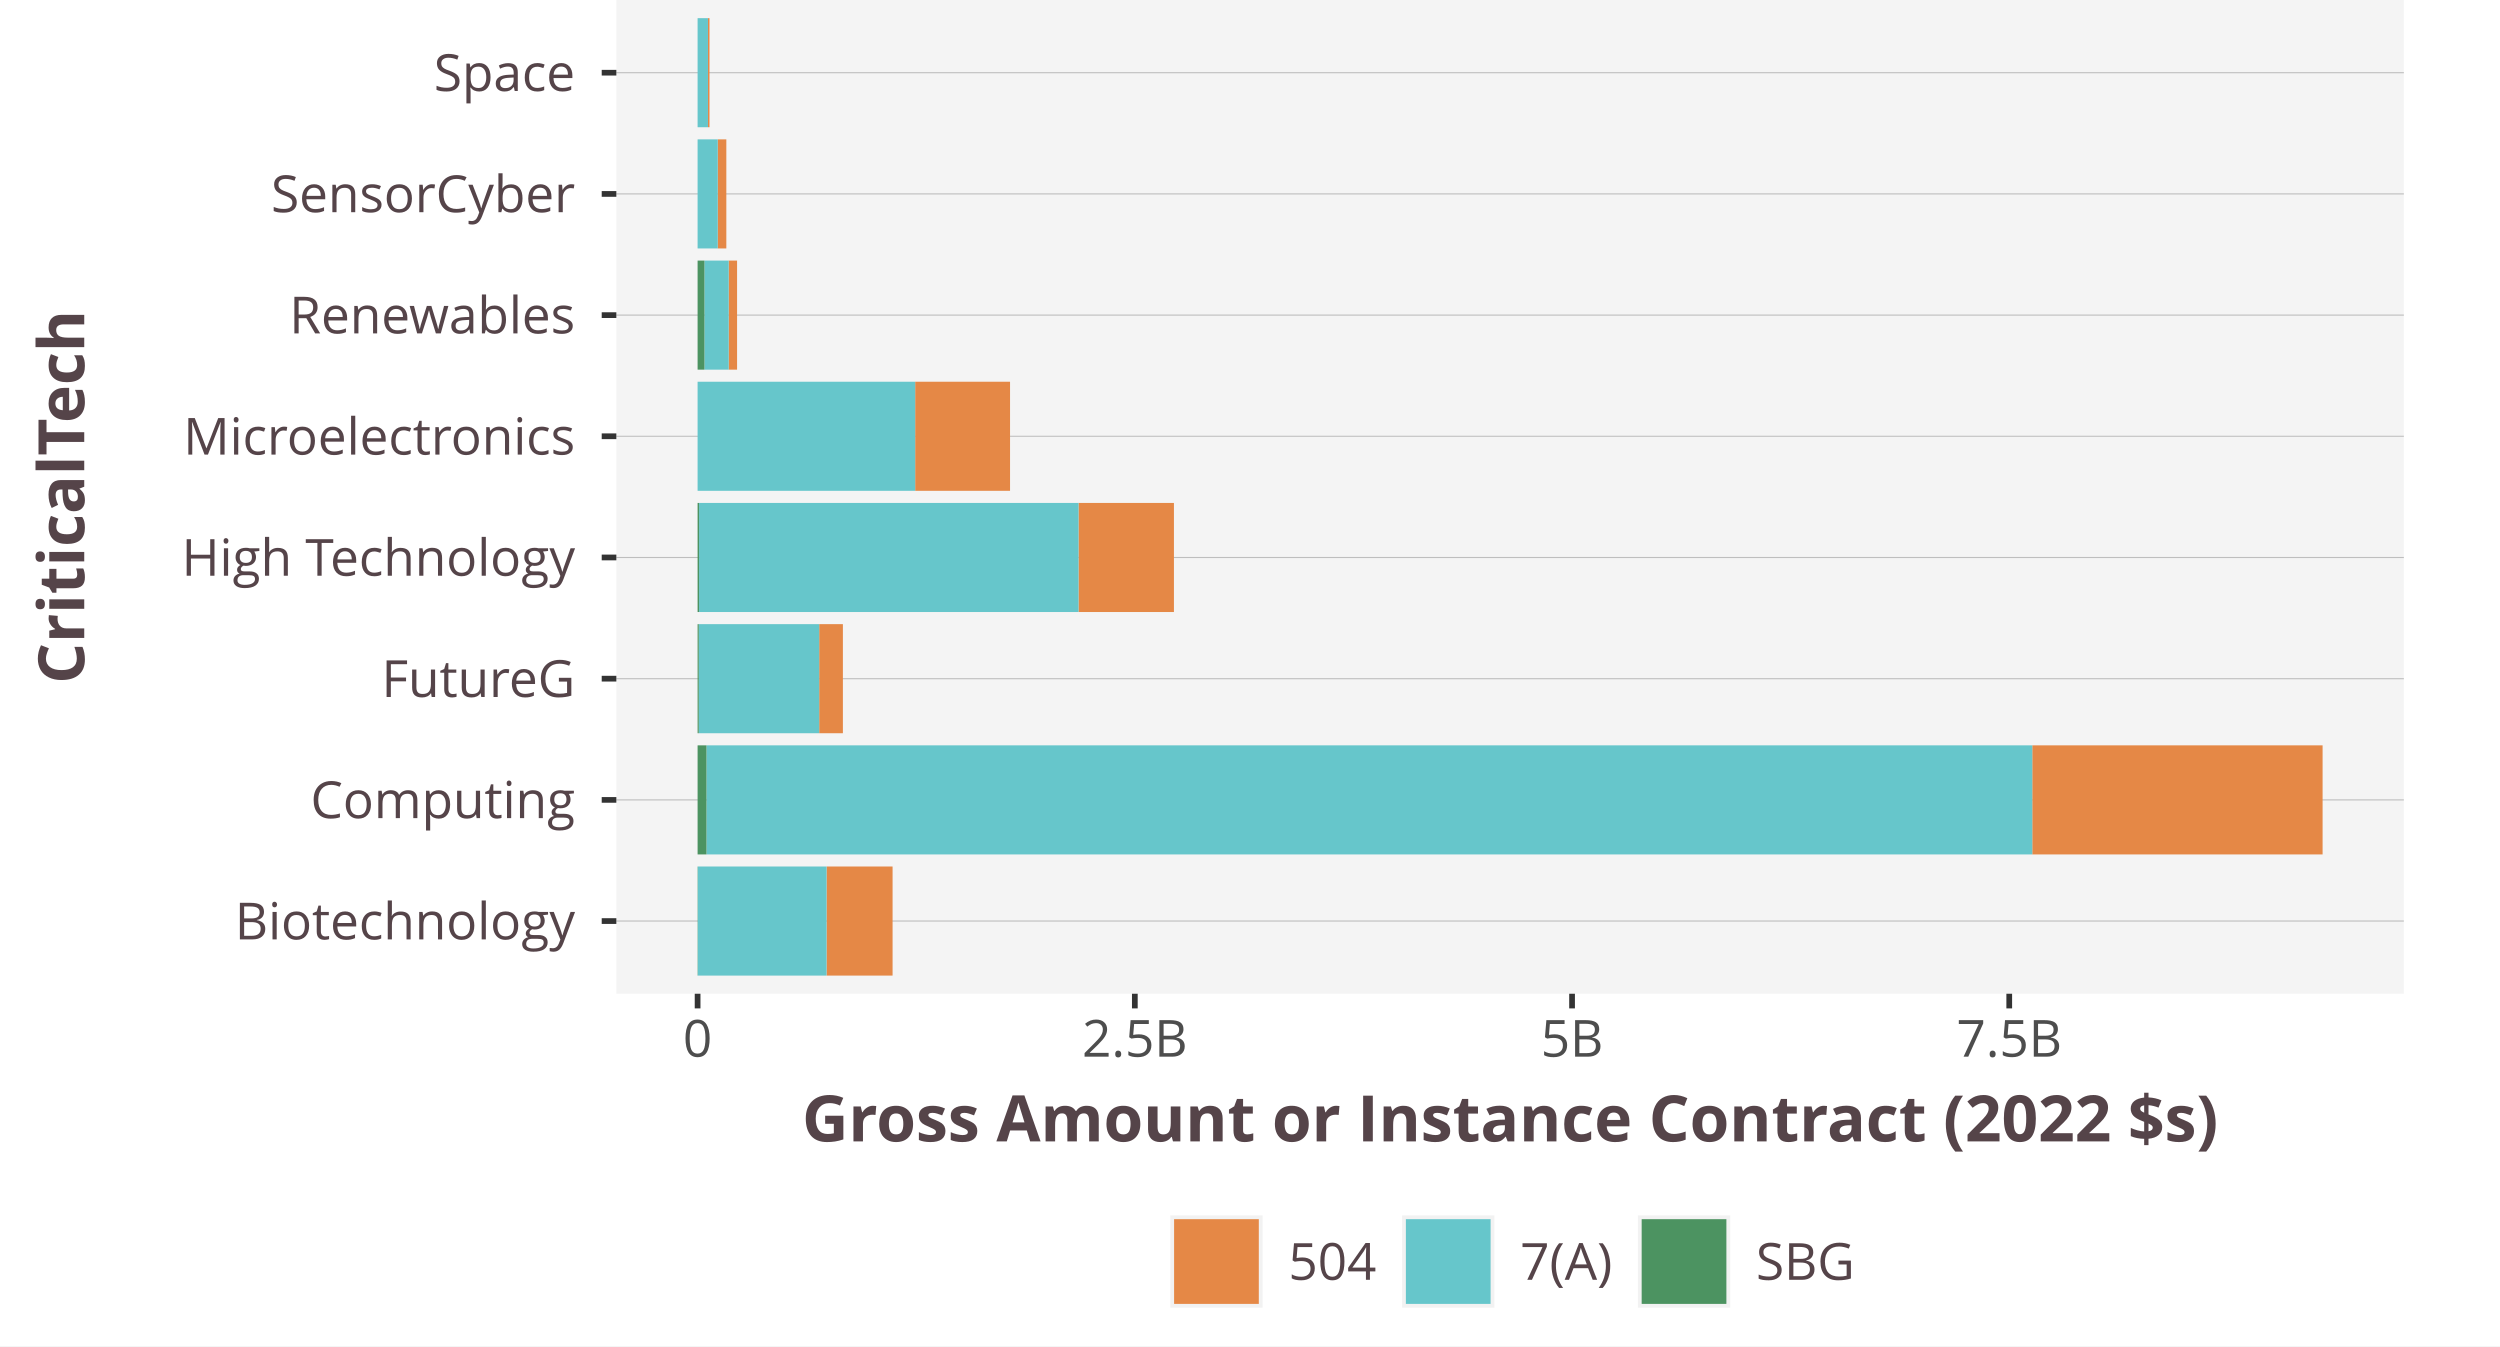
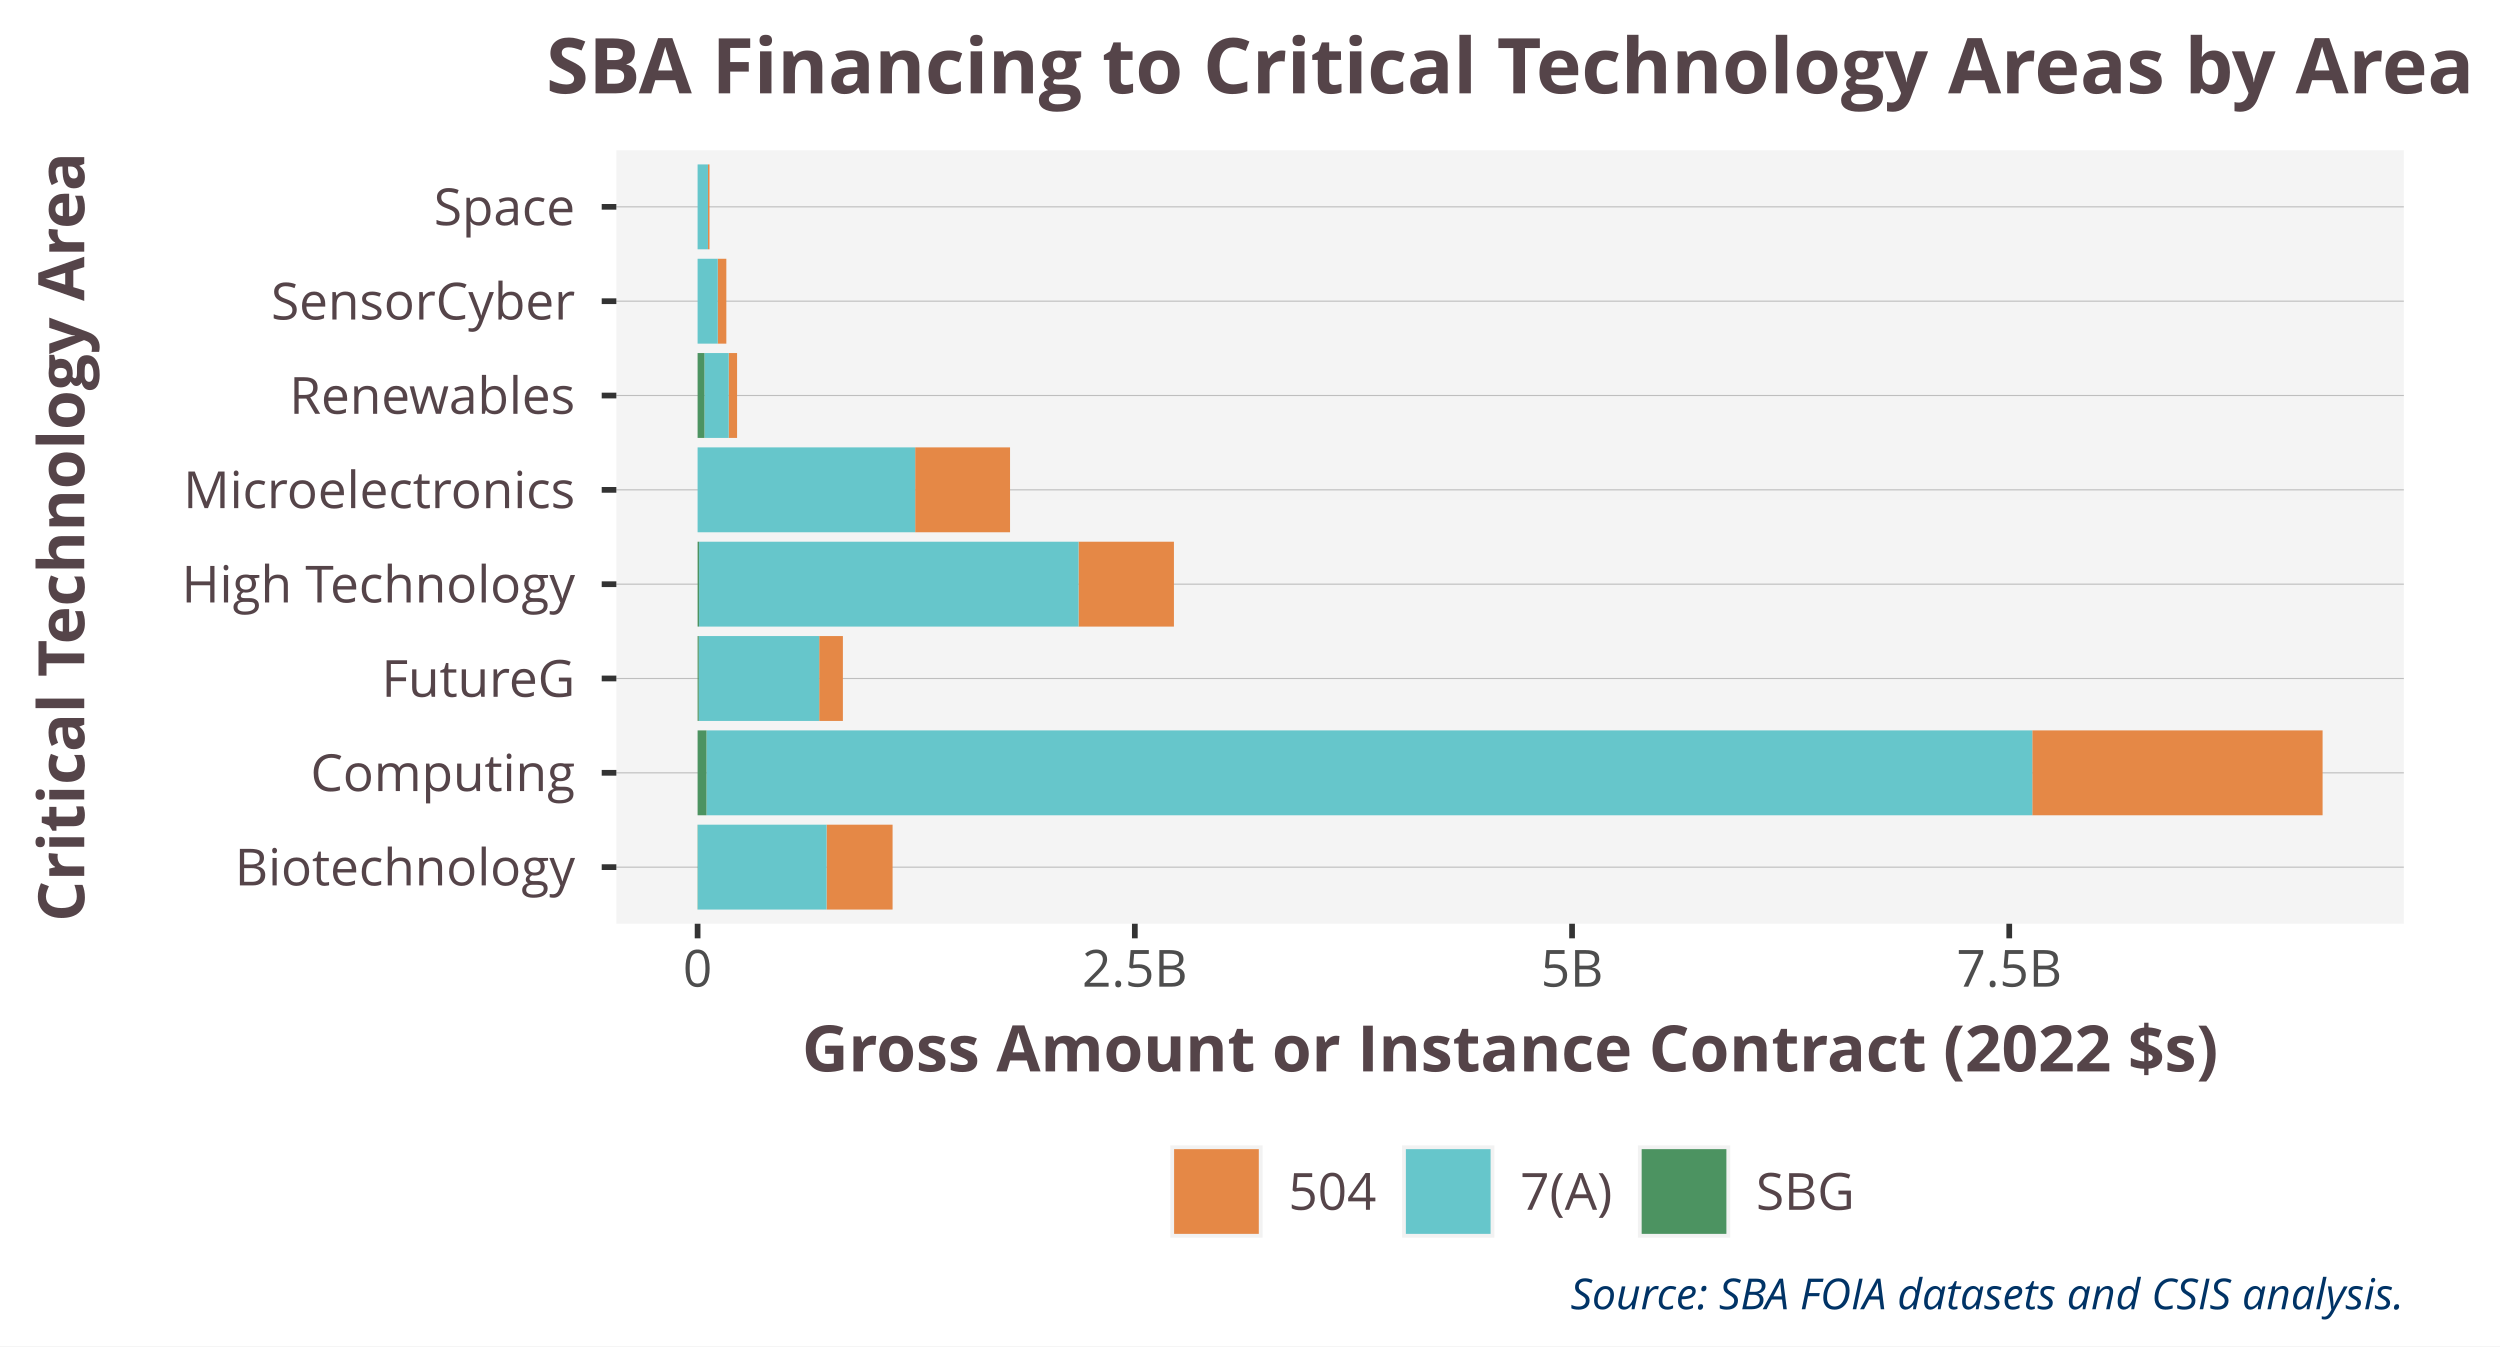
<svg xmlns="http://www.w3.org/2000/svg" class="svglite" width="468.00pt" height="252.00pt" viewBox="0 0 468.00 252.00">
  <defs>
    <style type="text/css">
    .svglite line, .svglite polyline, .svglite polygon, .svglite path, .svglite rect, .svglite circle {
      fill: none;
      stroke: #000000;
      stroke-linecap: round;
      stroke-linejoin: round;
      stroke-miterlimit: 10.00;
    }
    .svglite text {
      white-space: pre;
    }
  </style>
  </defs>
  <rect width="100%" height="100%" style="stroke: none; fill: #FFFFFF;" />
  <defs>
    <clipPath id="cpMC4wMHw0NjguMDB8MC4wMHwyNTIuMDA=">
      <rect x="0.00" y="0.00" width="468.00" height="252.00" />
    </clipPath>
  </defs>
  <g clip-path="url(#cpMC4wMHw0NjguMDB8MC4wMHwyNTIuMDA=)">
-     <rect x="0.00" y="-0" width="468.00" height="252.00" style="stroke-width: 1.07; stroke: #FFFFFF; fill: #FFFFFF;" />
+     <rect x="0.00" y="0.00" width="468.00" height="252.00" style="stroke-width: 1.07; stroke: #FFFFFF; fill: #FFFFFF;" />
  </g>
  <defs>
-     <clipPath id="cpMTE1LjM4fDQ1MC4wMHwwLjAwfDE4Ni4wMw==">
-       <rect x="115.38" y="0.00" width="334.62" height="186.03" />
+     <clipPath id="cpMTE1LjM4fDQ1MC4wMHwyOC4xM3wxNzIuOTI=">
+       <rect x="115.38" y="28.13" width="334.62" height="144.79" />
    </clipPath>
  </defs>
-   <g clip-path="url(#cpMTE1LjM4fDQ1MC4wMHwwLjAwfDE4Ni4wMw==)">
-     <rect x="115.38" y="0.00" width="334.62" height="186.03" style="stroke-width: 1.07; stroke: none; fill: #F4F4F4;" />
-     <polyline points="115.38,172.42 450.00,172.42 " style="stroke-width: 0.21; stroke: #BEBEBE; stroke-linecap: butt;" />
-     <polyline points="115.38,149.74 450.00,149.74 " style="stroke-width: 0.21; stroke: #BEBEBE; stroke-linecap: butt;" />
-     <polyline points="115.38,127.05 450.00,127.05 " style="stroke-width: 0.21; stroke: #BEBEBE; stroke-linecap: butt;" />
-     <polyline points="115.38,104.36 450.00,104.36 " style="stroke-width: 0.21; stroke: #BEBEBE; stroke-linecap: butt;" />
-     <polyline points="115.38,81.67 450.00,81.67 " style="stroke-width: 0.21; stroke: #BEBEBE; stroke-linecap: butt;" />
-     <polyline points="115.38,58.99 450.00,58.99 " style="stroke-width: 0.21; stroke: #BEBEBE; stroke-linecap: butt;" />
-     <polyline points="115.38,36.30 450.00,36.30 " style="stroke-width: 0.21; stroke: #BEBEBE; stroke-linecap: butt;" />
-     <polyline points="115.38,13.61 450.00,13.61 " style="stroke-width: 0.21; stroke: #BEBEBE; stroke-linecap: butt;" />
-     <rect x="154.74" y="162.21" width="12.35" height="20.42" style="stroke-width: 1.07; stroke: none; stroke-linecap: butt; stroke-linejoin: miter; fill: #E58846;" />
-     <rect x="380.44" y="139.53" width="54.35" height="20.42" style="stroke-width: 1.07; stroke: none; stroke-linecap: butt; stroke-linejoin: miter; fill: #E58846;" />
-     <rect x="153.35" y="116.84" width="4.44" height="20.42" style="stroke-width: 1.07; stroke: none; stroke-linecap: butt; stroke-linejoin: miter; fill: #E58846;" />
-     <rect x="201.90" y="94.15" width="17.86" height="20.42" style="stroke-width: 1.07; stroke: none; stroke-linecap: butt; stroke-linejoin: miter; fill: #E58846;" />
-     <rect x="171.32" y="71.46" width="17.76" height="20.42" style="stroke-width: 1.07; stroke: none; stroke-linecap: butt; stroke-linejoin: miter; fill: #E58846;" />
-     <rect x="136.41" y="48.78" width="1.57" height="20.42" style="stroke-width: 1.07; stroke: none; stroke-linecap: butt; stroke-linejoin: miter; fill: #E58846;" />
-     <rect x="134.36" y="26.09" width="1.61" height="20.42" style="stroke-width: 1.07; stroke: none; stroke-linecap: butt; stroke-linejoin: miter; fill: #E58846;" />
-     <rect x="132.53" y="3.40" width="0.29" height="20.42" style="stroke-width: 1.07; stroke: none; stroke-linecap: butt; stroke-linejoin: miter; fill: #E58846;" />
-     <rect x="130.63" y="162.21" width="24.10" height="20.42" style="stroke-width: 1.07; stroke: none; stroke-linecap: butt; stroke-linejoin: miter; fill: #66C6CB;" />
-     <rect x="132.25" y="139.53" width="248.19" height="20.42" style="stroke-width: 1.07; stroke: none; stroke-linecap: butt; stroke-linejoin: miter; fill: #66C6CB;" />
-     <rect x="130.81" y="116.84" width="22.54" height="20.42" style="stroke-width: 1.07; stroke: none; stroke-linecap: butt; stroke-linejoin: miter; fill: #66C6CB;" />
-     <rect x="130.87" y="94.15" width="71.03" height="20.42" style="stroke-width: 1.07; stroke: none; stroke-linecap: butt; stroke-linejoin: miter; fill: #66C6CB;" />
-     <rect x="130.59" y="71.46" width="40.73" height="20.42" style="stroke-width: 1.07; stroke: none; stroke-linecap: butt; stroke-linejoin: miter; fill: #66C6CB;" />
-     <rect x="131.87" y="48.78" width="4.54" height="20.42" style="stroke-width: 1.07; stroke: none; stroke-linecap: butt; stroke-linejoin: miter; fill: #66C6CB;" />
-     <rect x="130.59" y="26.09" width="3.77" height="20.42" style="stroke-width: 1.07; stroke: none; stroke-linecap: butt; stroke-linejoin: miter; fill: #66C6CB;" />
-     <rect x="130.59" y="3.40" width="1.94" height="20.42" style="stroke-width: 1.07; stroke: none; stroke-linecap: butt; stroke-linejoin: miter; fill: #66C6CB;" />
-     <rect x="130.59" y="162.21" width="0.044" height="20.42" style="stroke-width: 1.07; stroke: none; stroke-linecap: butt; stroke-linejoin: miter; fill: #4C9361;" />
-     <rect x="130.59" y="139.53" width="1.66" height="20.42" style="stroke-width: 1.07; stroke: none; stroke-linecap: butt; stroke-linejoin: miter; fill: #4C9361;" />
-     <rect x="130.59" y="116.84" width="0.22" height="20.42" style="stroke-width: 1.07; stroke: none; stroke-linecap: butt; stroke-linejoin: miter; fill: #4C9361;" />
-     <rect x="130.59" y="94.15" width="0.28" height="20.42" style="stroke-width: 1.07; stroke: none; stroke-linecap: butt; stroke-linejoin: miter; fill: #4C9361;" />
-     <rect x="130.59" y="48.78" width="1.28" height="20.42" style="stroke-width: 1.07; stroke: none; stroke-linecap: butt; stroke-linejoin: miter; fill: #4C9361;" />
+   <g clip-path="url(#cpMTE1LjM4fDQ1MC4wMHwyOC4xM3wxNzIuOTI=)">
+     <rect x="115.38" y="28.13" width="334.62" height="144.79" style="stroke-width: 1.07; stroke: none; fill: #F4F4F4;" />
+     <polyline points="115.38,162.33 450.00,162.33 " style="stroke-width: 0.21; stroke: #BEBEBE; stroke-linecap: butt;" />
+     <polyline points="115.38,144.67 450.00,144.67 " style="stroke-width: 0.21; stroke: #BEBEBE; stroke-linecap: butt;" />
+     <polyline points="115.38,127.01 450.00,127.01 " style="stroke-width: 0.21; stroke: #BEBEBE; stroke-linecap: butt;" />
+     <polyline points="115.38,109.36 450.00,109.36 " style="stroke-width: 0.21; stroke: #BEBEBE; stroke-linecap: butt;" />
+     <polyline points="115.38,91.70 450.00,91.70 " style="stroke-width: 0.21; stroke: #BEBEBE; stroke-linecap: butt;" />
+     <polyline points="115.38,74.04 450.00,74.04 " style="stroke-width: 0.21; stroke: #BEBEBE; stroke-linecap: butt;" />
+     <polyline points="115.38,56.38 450.00,56.38 " style="stroke-width: 0.21; stroke: #BEBEBE; stroke-linecap: butt;" />
+     <polyline points="115.38,38.72 450.00,38.72 " style="stroke-width: 0.21; stroke: #BEBEBE; stroke-linecap: butt;" />
+     <rect x="154.74" y="154.38" width="12.35" height="15.89" style="stroke-width: 1.07; stroke: none; stroke-linecap: butt; stroke-linejoin: miter; fill: #E58846;" />
+     <rect x="380.44" y="136.73" width="54.35" height="15.89" style="stroke-width: 1.07; stroke: none; stroke-linecap: butt; stroke-linejoin: miter; fill: #E58846;" />
+     <rect x="153.35" y="119.07" width="4.44" height="15.89" style="stroke-width: 1.07; stroke: none; stroke-linecap: butt; stroke-linejoin: miter; fill: #E58846;" />
+     <rect x="201.90" y="101.41" width="17.86" height="15.89" style="stroke-width: 1.07; stroke: none; stroke-linecap: butt; stroke-linejoin: miter; fill: #E58846;" />
+     <rect x="171.32" y="83.75" width="17.76" height="15.89" style="stroke-width: 1.07; stroke: none; stroke-linecap: butt; stroke-linejoin: miter; fill: #E58846;" />
+     <rect x="136.41" y="66.09" width="1.57" height="15.89" style="stroke-width: 1.07; stroke: none; stroke-linecap: butt; stroke-linejoin: miter; fill: #E58846;" />
+     <rect x="134.36" y="48.44" width="1.61" height="15.89" style="stroke-width: 1.07; stroke: none; stroke-linecap: butt; stroke-linejoin: miter; fill: #E58846;" />
+     <rect x="132.53" y="30.78" width="0.29" height="15.89" style="stroke-width: 1.07; stroke: none; stroke-linecap: butt; stroke-linejoin: miter; fill: #E58846;" />
+     <rect x="130.63" y="154.38" width="24.10" height="15.89" style="stroke-width: 1.07; stroke: none; stroke-linecap: butt; stroke-linejoin: miter; fill: #66C6CB;" />
+     <rect x="132.25" y="136.73" width="248.19" height="15.89" style="stroke-width: 1.07; stroke: none; stroke-linecap: butt; stroke-linejoin: miter; fill: #66C6CB;" />
+     <rect x="130.81" y="119.07" width="22.54" height="15.89" style="stroke-width: 1.07; stroke: none; stroke-linecap: butt; stroke-linejoin: miter; fill: #66C6CB;" />
+     <rect x="130.87" y="101.41" width="71.03" height="15.89" style="stroke-width: 1.07; stroke: none; stroke-linecap: butt; stroke-linejoin: miter; fill: #66C6CB;" />
+     <rect x="130.59" y="83.75" width="40.73" height="15.89" style="stroke-width: 1.07; stroke: none; stroke-linecap: butt; stroke-linejoin: miter; fill: #66C6CB;" />
+     <rect x="131.87" y="66.09" width="4.54" height="15.89" style="stroke-width: 1.07; stroke: none; stroke-linecap: butt; stroke-linejoin: miter; fill: #66C6CB;" />
+     <rect x="130.59" y="48.44" width="3.77" height="15.89" style="stroke-width: 1.07; stroke: none; stroke-linecap: butt; stroke-linejoin: miter; fill: #66C6CB;" />
+     <rect x="130.59" y="30.78" width="1.94" height="15.89" style="stroke-width: 1.07; stroke: none; stroke-linecap: butt; stroke-linejoin: miter; fill: #66C6CB;" />
+     <rect x="130.59" y="154.38" width="0.044" height="15.89" style="stroke-width: 1.07; stroke: none; stroke-linecap: butt; stroke-linejoin: miter; fill: #4C9361;" />
+     <rect x="130.59" y="136.73" width="1.66" height="15.89" style="stroke-width: 1.07; stroke: none; stroke-linecap: butt; stroke-linejoin: miter; fill: #4C9361;" />
+     <rect x="130.59" y="119.07" width="0.22" height="15.89" style="stroke-width: 1.07; stroke: none; stroke-linecap: butt; stroke-linejoin: miter; fill: #4C9361;" />
+     <rect x="130.59" y="101.41" width="0.28" height="15.89" style="stroke-width: 1.07; stroke: none; stroke-linecap: butt; stroke-linejoin: miter; fill: #4C9361;" />
+     <rect x="130.59" y="66.09" width="1.28" height="15.89" style="stroke-width: 1.07; stroke: none; stroke-linecap: butt; stroke-linejoin: miter; fill: #4C9361;" />
  </g>
  <g clip-path="url(#cpMC4wMHw0NjguMDB8MC4wMHwyNTIuMDA=)">
-     <text x="107.66" y="175.85" text-anchor="end" style="font-size: 9.60px;fill: #554449; font-family: &quot;Open Sans&quot;;" textLength="63.50px" lengthAdjust="spacingAndGlyphs">Biotechnology</text>
-     <text x="107.66" y="153.16" text-anchor="end" style="font-size: 9.60px;fill: #554449; font-family: &quot;Open Sans&quot;;" textLength="49.36px" lengthAdjust="spacingAndGlyphs">Computing</text>
-     <text x="107.66" y="130.47" text-anchor="end" style="font-size: 9.60px;fill: #554449; font-family: &quot;Open Sans&quot;;" textLength="36.40px" lengthAdjust="spacingAndGlyphs">FutureG</text>
-     <text x="107.66" y="107.78" text-anchor="end" style="font-size: 9.60px;fill: #554449; font-family: &quot;Open Sans&quot;;" textLength="74.06px" lengthAdjust="spacingAndGlyphs">High Technology</text>
-     <text x="107.66" y="85.10" text-anchor="end" style="font-size: 9.60px;fill: #554449; font-family: &quot;Open Sans&quot;;" textLength="73.68px" lengthAdjust="spacingAndGlyphs">Microelectronics</text>
-     <text x="107.66" y="62.41" text-anchor="end" style="font-size: 9.60px;fill: #554449; font-family: &quot;Open Sans&quot;;" textLength="53.58px" lengthAdjust="spacingAndGlyphs">Renewables</text>
-     <text x="107.66" y="39.72" text-anchor="end" style="font-size: 9.60px;fill: #554449; font-family: &quot;Open Sans&quot;;" textLength="56.79px" lengthAdjust="spacingAndGlyphs">SensorCyber</text>
-     <text x="107.66" y="17.04" text-anchor="end" style="font-size: 9.60px;fill: #554449; font-family: &quot;Open Sans&quot;;" textLength="26.43px" lengthAdjust="spacingAndGlyphs">Space</text>
-     <polyline points="112.64,172.42 115.38,172.42 " style="stroke-width: 1.07; stroke: #333333; stroke-linecap: butt;" />
-     <polyline points="112.64,149.74 115.38,149.74 " style="stroke-width: 1.07; stroke: #333333; stroke-linecap: butt;" />
-     <polyline points="112.64,127.05 115.38,127.05 " style="stroke-width: 1.07; stroke: #333333; stroke-linecap: butt;" />
-     <polyline points="112.64,104.36 115.38,104.36 " style="stroke-width: 1.07; stroke: #333333; stroke-linecap: butt;" />
-     <polyline points="112.64,81.67 115.38,81.67 " style="stroke-width: 1.07; stroke: #333333; stroke-linecap: butt;" />
-     <polyline points="112.64,58.99 115.38,58.99 " style="stroke-width: 1.07; stroke: #333333; stroke-linecap: butt;" />
-     <polyline points="112.64,36.30 115.38,36.30 " style="stroke-width: 1.07; stroke: #333333; stroke-linecap: butt;" />
-     <polyline points="112.64,13.61 115.38,13.61 " style="stroke-width: 1.07; stroke: #333333; stroke-linecap: butt;" />
-     <polyline points="130.59,188.77 130.59,186.03 " style="stroke-width: 1.07; stroke: #333333; stroke-linecap: butt;" />
-     <polyline points="212.44,188.77 212.44,186.03 " style="stroke-width: 1.07; stroke: #333333; stroke-linecap: butt;" />
-     <polyline points="294.29,188.77 294.29,186.03 " style="stroke-width: 1.07; stroke: #333333; stroke-linecap: butt;" />
-     <polyline points="376.13,188.77 376.13,186.03 " style="stroke-width: 1.07; stroke: #333333; stroke-linecap: butt;" />
-     <text x="130.59" y="197.81" text-anchor="middle" style="font-size: 9.60px;fill: #4D4D4D; font-family: &quot;Open Sans&quot;;" textLength="5.49px" lengthAdjust="spacingAndGlyphs">0</text>
-     <text x="212.44" y="197.81" text-anchor="middle" style="font-size: 9.60px;fill: #4D4D4D; font-family: &quot;Open Sans&quot;;" textLength="19.68px" lengthAdjust="spacingAndGlyphs">2.5B</text>
-     <text x="294.29" y="197.81" text-anchor="middle" style="font-size: 9.60px;fill: #4D4D4D; font-family: &quot;Open Sans&quot;;" textLength="11.68px" lengthAdjust="spacingAndGlyphs">5B</text>
-     <text x="376.13" y="197.81" text-anchor="middle" style="font-size: 9.60px;fill: #4D4D4D; font-family: &quot;Open Sans&quot;;" textLength="19.68px" lengthAdjust="spacingAndGlyphs">7.5B</text>
-     <text x="282.69" y="213.67" text-anchor="middle" style="font-size: 12.00px; font-weight: bold;fill: #554449; font-family: &quot;Open Sans&quot;;" textLength="265.72px" lengthAdjust="spacingAndGlyphs">Gross Amount or Instance Contract (2022 $s)</text>
-     <text transform="translate(15.77,93.02) rotate(-90)" text-anchor="middle" style="font-size: 12.00px; font-weight: bold;fill: #554449; font-family: &quot;Open Sans&quot;;" textLength="70.83px" lengthAdjust="spacingAndGlyphs">CriticalTech</text>
-     <rect x="216.25" y="227.52" width="132.89" height="17.28" style="stroke-width: 1.07; stroke: none; fill: #FFFFFF;" />
-     <rect x="219.08" y="227.52" width="17.28" height="17.28" style="stroke-width: 1.07; stroke: none; fill: #F2F2F2;" />
-     <rect x="219.79" y="228.23" width="15.86" height="15.86" style="stroke-width: 1.07; stroke: none; stroke-linecap: butt; stroke-linejoin: miter; fill: #E58846;" />
-     <rect x="262.47" y="227.52" width="17.28" height="17.28" style="stroke-width: 1.07; stroke: none; fill: #F2F2F2;" />
-     <rect x="263.18" y="228.23" width="15.86" height="15.86" style="stroke-width: 1.07; stroke: none; stroke-linecap: butt; stroke-linejoin: miter; fill: #66C6CB;" />
-     <rect x="306.62" y="227.52" width="17.28" height="17.28" style="stroke-width: 1.07; stroke: none; fill: #F2F2F2;" />
-     <rect x="307.32" y="228.23" width="15.86" height="15.86" style="stroke-width: 1.07; stroke: none; stroke-linecap: butt; stroke-linejoin: miter; fill: #4C9361;" />
-     <text x="241.19" y="239.58" style="font-size: 9.60px;fill: #554449; font-family: &quot;Open Sans&quot;;" textLength="16.46px" lengthAdjust="spacingAndGlyphs">504</text>
-     <text x="284.58" y="239.58" style="font-size: 9.60px;fill: #554449; font-family: &quot;Open Sans&quot;;" textLength="17.21px" lengthAdjust="spacingAndGlyphs">7(A)</text>
-     <text x="328.72" y="239.58" style="font-size: 9.60px;fill: #554449; font-family: &quot;Open Sans&quot;;" textLength="18.42px" lengthAdjust="spacingAndGlyphs">SBG</text>
+     <text x="107.66" y="165.75" text-anchor="end" style="font-size: 9.60px;fill: #554449; font-family: &quot;Open Sans&quot;;" textLength="63.50px" lengthAdjust="spacingAndGlyphs">Biotechnology</text>
+     <text x="107.66" y="148.09" text-anchor="end" style="font-size: 9.60px;fill: #554449; font-family: &quot;Open Sans&quot;;" textLength="49.36px" lengthAdjust="spacingAndGlyphs">Computing</text>
+     <text x="107.66" y="130.44" text-anchor="end" style="font-size: 9.60px;fill: #554449; font-family: &quot;Open Sans&quot;;" textLength="36.40px" lengthAdjust="spacingAndGlyphs">FutureG</text>
+     <text x="107.66" y="112.78" text-anchor="end" style="font-size: 9.60px;fill: #554449; font-family: &quot;Open Sans&quot;;" textLength="74.06px" lengthAdjust="spacingAndGlyphs">High Technology</text>
+     <text x="107.66" y="95.12" text-anchor="end" style="font-size: 9.60px;fill: #554449; font-family: &quot;Open Sans&quot;;" textLength="73.68px" lengthAdjust="spacingAndGlyphs">Microelectronics</text>
+     <text x="107.66" y="77.46" text-anchor="end" style="font-size: 9.60px;fill: #554449; font-family: &quot;Open Sans&quot;;" textLength="53.58px" lengthAdjust="spacingAndGlyphs">Renewables</text>
+     <text x="107.66" y="59.81" text-anchor="end" style="font-size: 9.60px;fill: #554449; font-family: &quot;Open Sans&quot;;" textLength="56.79px" lengthAdjust="spacingAndGlyphs">SensorCyber</text>
+     <text x="107.66" y="42.15" text-anchor="end" style="font-size: 9.60px;fill: #554449; font-family: &quot;Open Sans&quot;;" textLength="26.43px" lengthAdjust="spacingAndGlyphs">Space</text>
+     <polyline points="112.64,162.33 115.38,162.33 " style="stroke-width: 1.07; stroke: #333333; stroke-linecap: butt;" />
+     <polyline points="112.64,144.67 115.38,144.67 " style="stroke-width: 1.07; stroke: #333333; stroke-linecap: butt;" />
+     <polyline points="112.64,127.01 115.38,127.01 " style="stroke-width: 1.07; stroke: #333333; stroke-linecap: butt;" />
+     <polyline points="112.64,109.36 115.38,109.36 " style="stroke-width: 1.07; stroke: #333333; stroke-linecap: butt;" />
+     <polyline points="112.64,91.70 115.38,91.70 " style="stroke-width: 1.07; stroke: #333333; stroke-linecap: butt;" />
+     <polyline points="112.64,74.04 115.38,74.04 " style="stroke-width: 1.07; stroke: #333333; stroke-linecap: butt;" />
+     <polyline points="112.64,56.38 115.38,56.38 " style="stroke-width: 1.07; stroke: #333333; stroke-linecap: butt;" />
+     <polyline points="112.64,38.72 115.38,38.72 " style="stroke-width: 1.07; stroke: #333333; stroke-linecap: butt;" />
+     <polyline points="130.59,175.66 130.59,172.92 " style="stroke-width: 1.07; stroke: #333333; stroke-linecap: butt;" />
+     <polyline points="212.44,175.66 212.44,172.92 " style="stroke-width: 1.07; stroke: #333333; stroke-linecap: butt;" />
+     <polyline points="294.29,175.66 294.29,172.92 " style="stroke-width: 1.07; stroke: #333333; stroke-linecap: butt;" />
+     <polyline points="376.13,175.66 376.13,172.92 " style="stroke-width: 1.07; stroke: #333333; stroke-linecap: butt;" />
+     <text x="130.59" y="184.70" text-anchor="middle" style="font-size: 9.60px;fill: #4D4D4D; font-family: &quot;Open Sans&quot;;" textLength="5.49px" lengthAdjust="spacingAndGlyphs">0</text>
+     <text x="212.44" y="184.70" text-anchor="middle" style="font-size: 9.60px;fill: #4D4D4D; font-family: &quot;Open Sans&quot;;" textLength="19.68px" lengthAdjust="spacingAndGlyphs">2.5B</text>
+     <text x="294.29" y="184.70" text-anchor="middle" style="font-size: 9.60px;fill: #4D4D4D; font-family: &quot;Open Sans&quot;;" textLength="11.68px" lengthAdjust="spacingAndGlyphs">5B</text>
+     <text x="376.13" y="184.70" text-anchor="middle" style="font-size: 9.60px;fill: #4D4D4D; font-family: &quot;Open Sans&quot;;" textLength="19.68px" lengthAdjust="spacingAndGlyphs">7.5B</text>
+     <text x="282.69" y="200.56" text-anchor="middle" style="font-size: 12.00px; font-weight: bold;fill: #554449; font-family: &quot;Open Sans&quot;;" textLength="265.72px" lengthAdjust="spacingAndGlyphs">Gross Amount or Instance Contract (2022 $s)</text>
+     <text transform="translate(15.77,100.53) rotate(-90)" text-anchor="middle" style="font-size: 12.00px; font-weight: bold;fill: #554449; font-family: &quot;Open Sans&quot;;" textLength="145.16px" lengthAdjust="spacingAndGlyphs">Critical Technology Area</text>
+     <rect x="216.25" y="214.41" width="132.89" height="17.28" style="stroke-width: 1.07; stroke: none; fill: #FFFFFF;" />
+     <rect x="219.08" y="214.41" width="17.28" height="17.28" style="stroke-width: 1.07; stroke: none; fill: #F2F2F2;" />
+     <rect x="219.79" y="215.12" width="15.86" height="15.86" style="stroke-width: 1.07; stroke: none; stroke-linecap: butt; stroke-linejoin: miter; fill: #E58846;" />
+     <rect x="262.47" y="214.41" width="17.28" height="17.28" style="stroke-width: 1.07; stroke: none; fill: #F2F2F2;" />
+     <rect x="263.18" y="215.12" width="15.86" height="15.86" style="stroke-width: 1.07; stroke: none; stroke-linecap: butt; stroke-linejoin: miter; fill: #66C6CB;" />
+     <rect x="306.62" y="214.41" width="17.28" height="17.28" style="stroke-width: 1.07; stroke: none; fill: #F2F2F2;" />
+     <rect x="307.32" y="215.12" width="15.86" height="15.86" style="stroke-width: 1.07; stroke: none; stroke-linecap: butt; stroke-linejoin: miter; fill: #4C9361;" />
+     <text x="241.19" y="226.47" style="font-size: 9.60px;fill: #554449; font-family: &quot;Open Sans&quot;;" textLength="16.46px" lengthAdjust="spacingAndGlyphs">504</text>
+     <text x="284.58" y="226.47" style="font-size: 9.60px;fill: #554449; font-family: &quot;Open Sans&quot;;" textLength="17.21px" lengthAdjust="spacingAndGlyphs">7(A)</text>
+     <text x="328.72" y="226.47" style="font-size: 9.60px;fill: #554449; font-family: &quot;Open Sans&quot;;" textLength="18.42px" lengthAdjust="spacingAndGlyphs">SBG</text>
+     <text x="282.69" y="17.47" text-anchor="middle" style="font-size: 14.40px; font-weight: bold;fill: #554449; font-family: &quot;Open Sans&quot;;" textLength="362.83px" lengthAdjust="spacingAndGlyphs">SBA Financing to Critical Technology Areas by Area</text>
+     <text x="450.00" y="245.09" text-anchor="end" style="font-size: 8.00px; font-style: italic;fill: #003366; font-family: &quot;Open Sans&quot;;" textLength="158.82px" lengthAdjust="spacingAndGlyphs">Source:  SBA FOIA datasets and CSIS analysis.</text>
  </g>
</svg>
